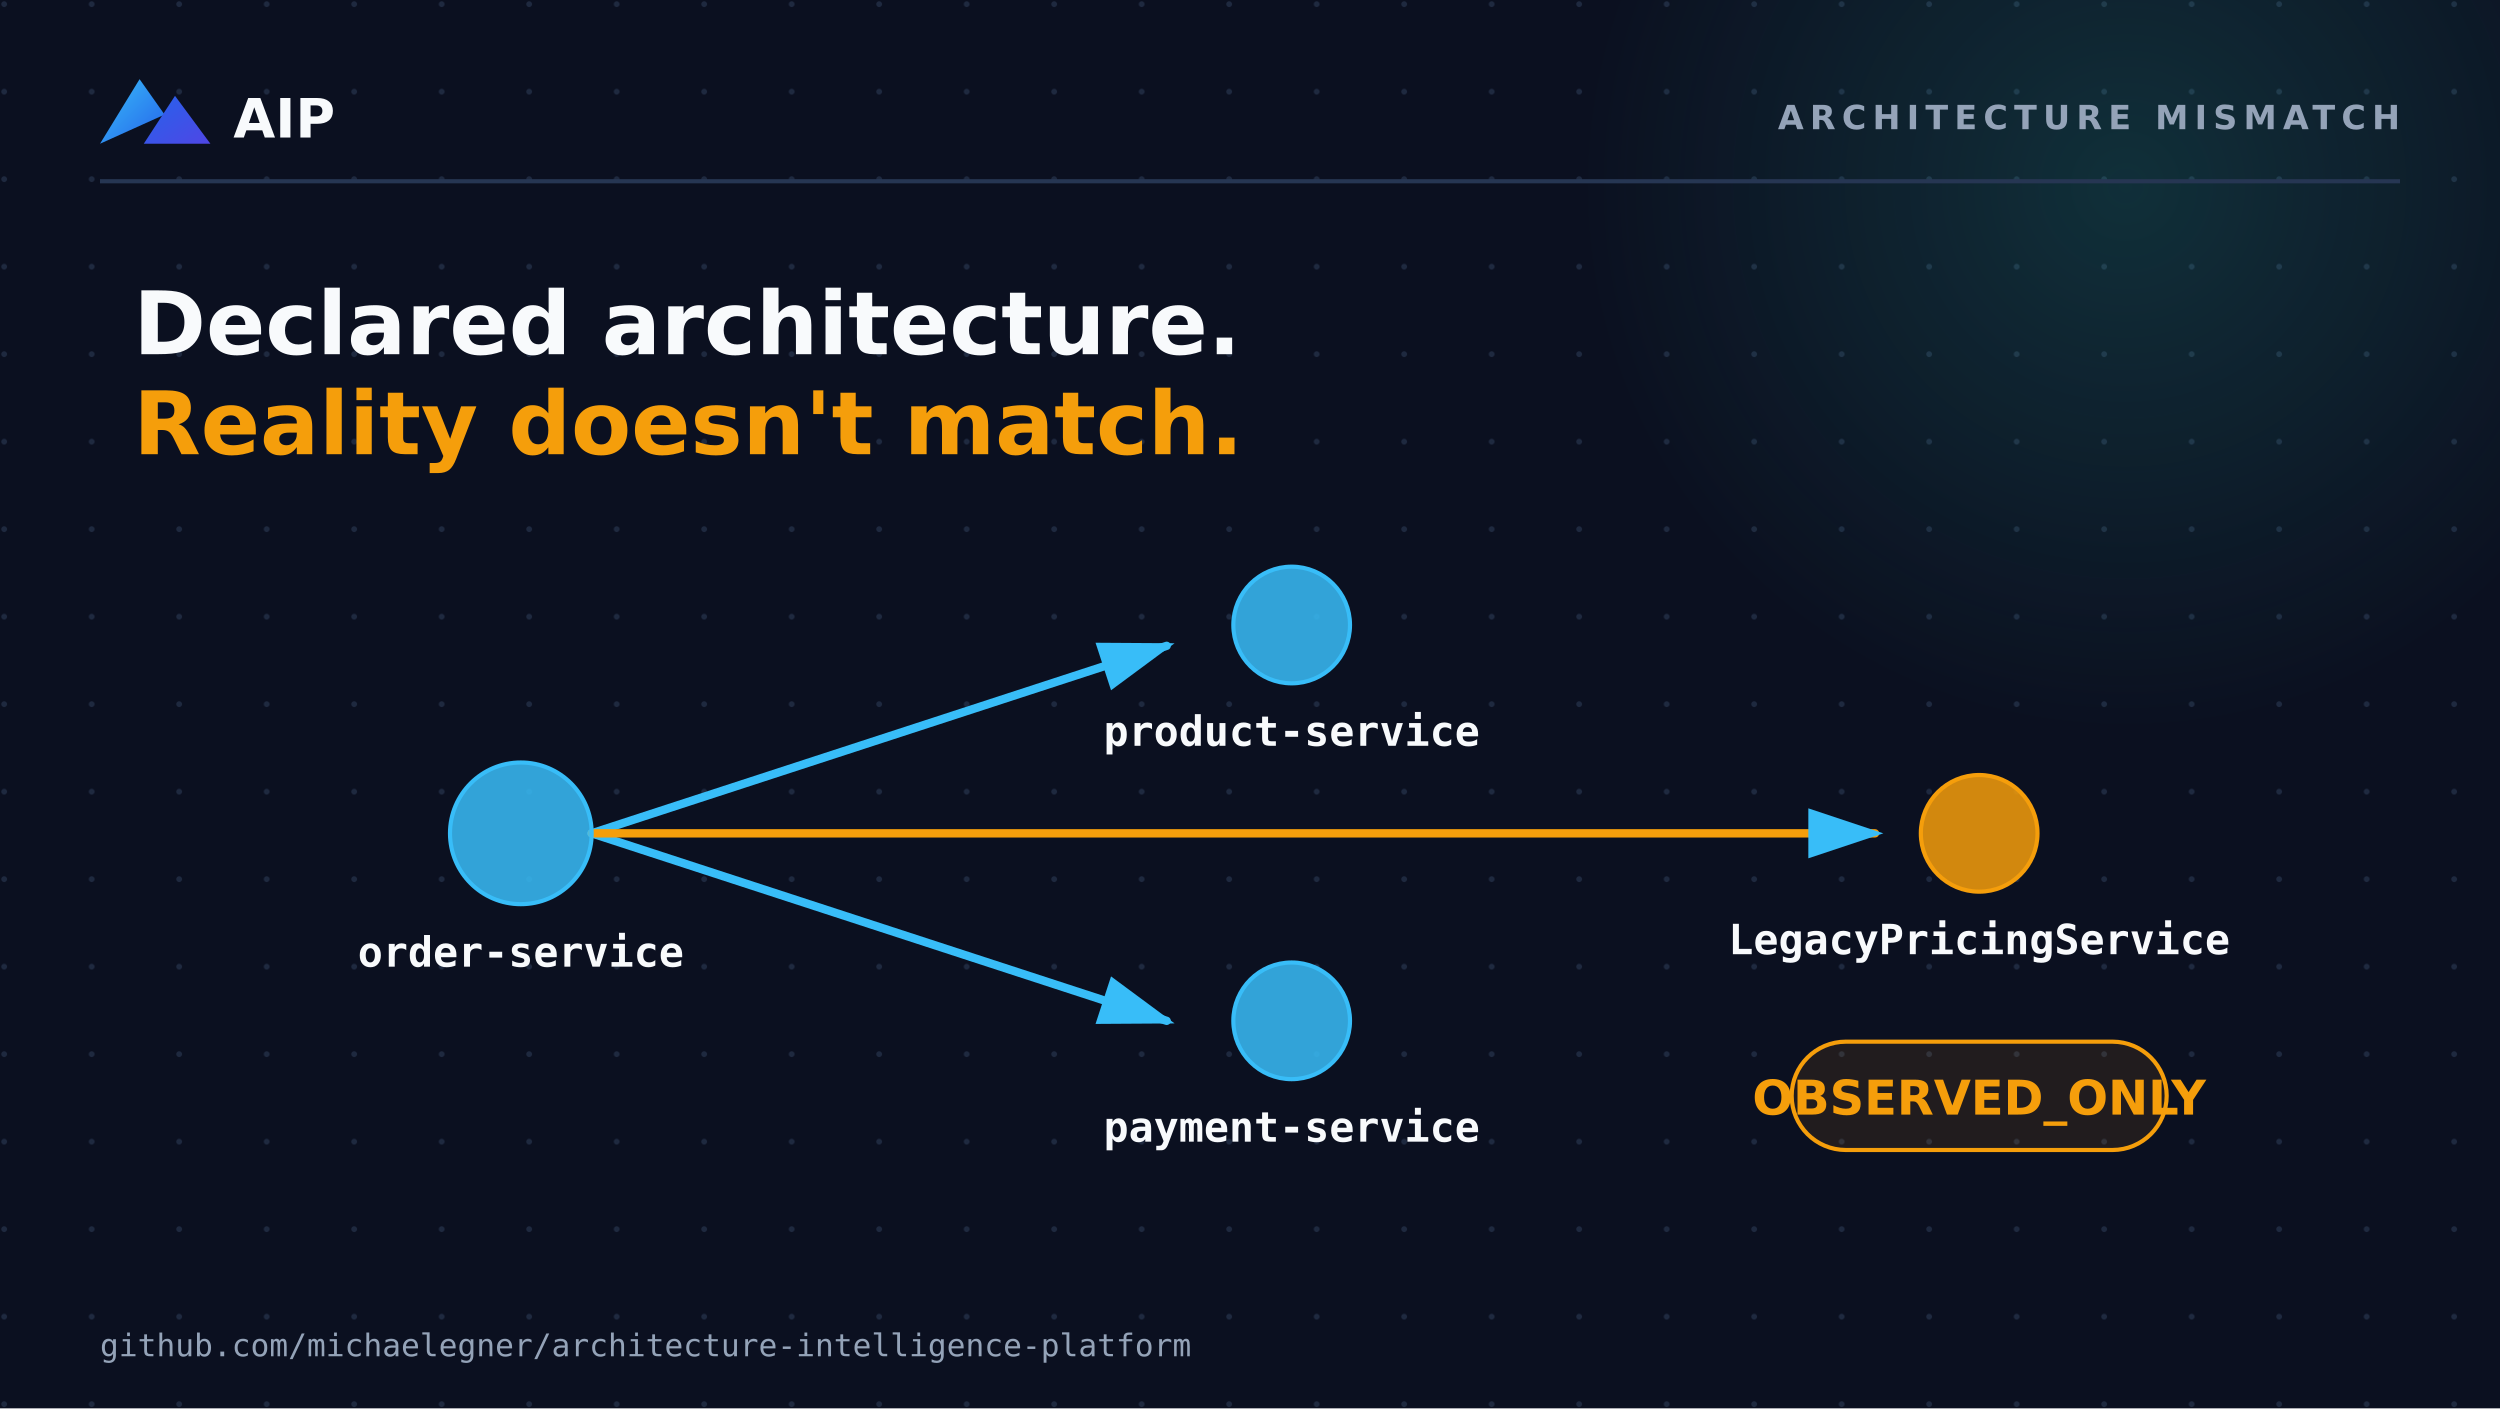
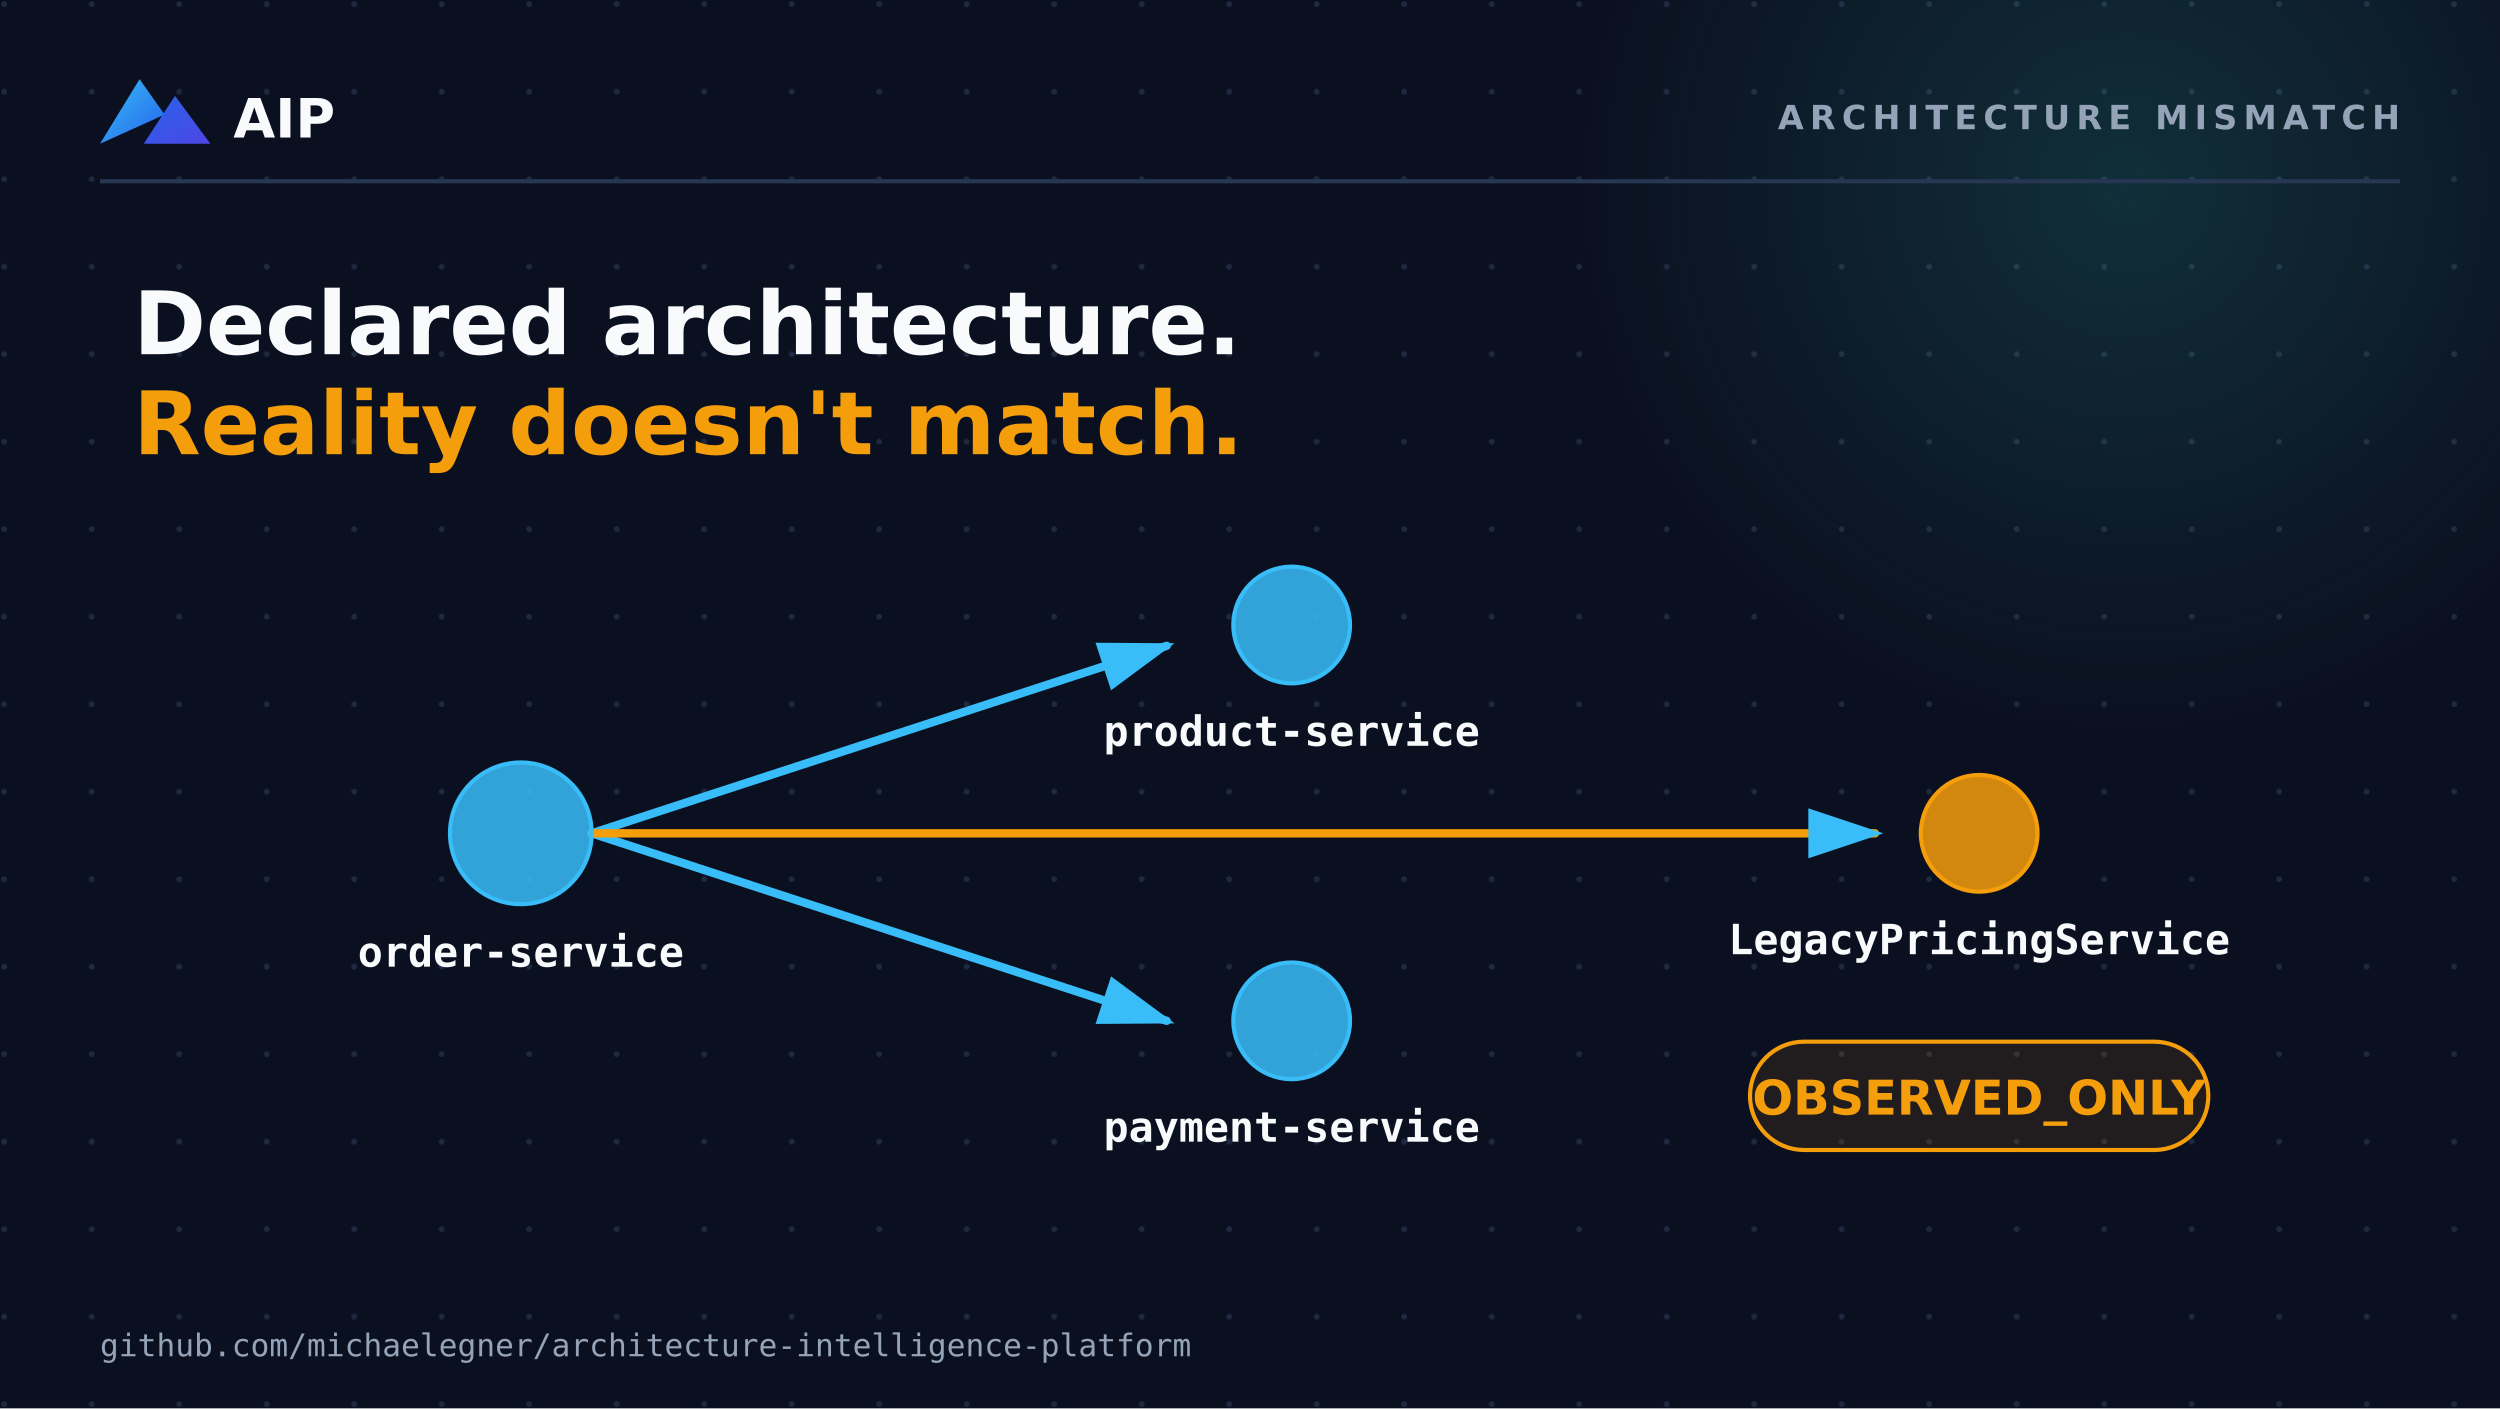
<svg xmlns="http://www.w3.org/2000/svg" width="1200" height="676" viewBox="0 0 1200 676">
  <defs>
    <linearGradient id="logoGradient" x1="0" y1="0" x2="1" y2="1">
      <stop stop-color="#38BDF8" />
      <stop offset="1" stop-color="#2563EB" />
    </linearGradient>
    <linearGradient id="logoGradient2" x1="0" y1="0" x2="1" y2="1">
      <stop stop-color="#2563EB" />
      <stop offset="1" stop-color="#4F46E5" />
    </linearGradient>
    <radialGradient id="halo">
      <stop stop-color="#2DD4BF" stop-opacity=".16" />
      <stop offset="1" stop-color="#2DD4BF" stop-opacity="0" />
    </radialGradient>
    <pattern id="grid" width="42" height="42" patternUnits="userSpaceOnUse">
      <circle cx="2" cy="2" r="1.4" fill="#31415D" opacity=".5" />
    </pattern>
    <marker id="arrow" markerWidth="10" markerHeight="10" refX="8" refY="3" orient="auto">
      <path d="M0,0 L0,6 L9,3 z" fill="#38BDF8" />
    </marker>
  </defs>
  <rect width="1200" height="676" fill="#0B1020" />
  <rect width="1200" height="676" fill="url(#grid)" />
  <ellipse cx="1020" cy="90" rx="260" ry="260" fill="url(#halo)" />
  <polygon points="48,69 67,38 79,55" fill="url(#logoGradient)" />
  <polygon points="69,69 84,46 101,69" fill="url(#logoGradient2)" />
  <text x="112" y="66" fill="#F8FAFC" font-family="DejaVu Sans" font-size="26" font-weight="700" text-anchor="start" letter-spacing="0">AIP</text>
  <text x="1152" y="62" fill="#94A3B8" font-family="DejaVu Sans" font-size="16" font-weight="700" text-anchor="end" letter-spacing="3">ARCHITECTURE MISMATCH</text>
  <rect x="48" y="86" width="1104" height="2" fill="#263653" />
  <text x="48" y="651" fill="#94A3B8" font-family="DejaVu Sans Mono" font-size="15" font-weight="400" text-anchor="start" letter-spacing="0">github.com/michaelegner/architecture-intelligence-platform</text>
  <text x="64" y="170" fill="#F8FAFC" font-family="DejaVu Sans" font-size="42" font-weight="700" text-anchor="start" letter-spacing="0">Declared architecture.</text>
  <text x="64" y="218" fill="#F59E0B" font-family="DejaVu Sans" font-size="42" font-weight="700" text-anchor="start" letter-spacing="0">Reality doesn't match.</text>
  <line x1="284" y1="400" x2="560" y2="310" stroke="#38BDF8" stroke-width="4" stroke-linecap="round" marker-end="url(#arrow)" />
  <line x1="284" y1="400" x2="560" y2="490" stroke="#38BDF8" stroke-width="4" stroke-linecap="round" marker-end="url(#arrow)" />
  <line x1="284" y1="400" x2="900" y2="400" stroke="#F59E0B" stroke-width="4" stroke-linecap="round" marker-end="url(#arrow)" />
  <circle cx="250" cy="400" r="34" fill="#38BDF8" opacity=".85" />
  <circle cx="250" cy="400" r="34" fill="none" stroke="#38BDF8" stroke-width="2" />
  <text x="250" y="464" fill="#F8FAFC" font-family="DejaVu Sans Mono" font-size="20" font-weight="700" text-anchor="middle" letter-spacing="0">order-service</text>
  <circle cx="620" cy="300" r="28" fill="#38BDF8" opacity=".85" />
  <circle cx="620" cy="300" r="28" fill="none" stroke="#38BDF8" stroke-width="2" />
  <text x="620" y="358" fill="#F8FAFC" font-family="DejaVu Sans Mono" font-size="20" font-weight="700" text-anchor="middle" letter-spacing="0">product-service</text>
  <circle cx="620" cy="490" r="28" fill="#38BDF8" opacity=".85" />
  <circle cx="620" cy="490" r="28" fill="none" stroke="#38BDF8" stroke-width="2" />
  <text x="620" y="548" fill="#F8FAFC" font-family="DejaVu Sans Mono" font-size="20" font-weight="700" text-anchor="middle" letter-spacing="0">payment-service</text>
  <circle cx="950" cy="400" r="28" fill="#F59E0B" opacity=".85" />
  <circle cx="950" cy="400" r="28" fill="none" stroke="#F59E0B" stroke-width="2" />
  <text x="950" y="458" fill="#F8FAFC" font-family="DejaVu Sans Mono" font-size="20" font-weight="700" text-anchor="middle" letter-spacing="0">LegacyPricingService</text>
-   <rect x="860" y="500" width="180" height="52" rx="26" fill="#F59E0B18" stroke="#F59E0B" stroke-width="2" opacity="1" />
+   <rect x="840" y="500" width="220" height="52" rx="26" fill="#F59E0B18" stroke="#F59E0B" stroke-width="2" opacity="1" />
  <text x="950" y="535" fill="#F59E0B" font-family="DejaVu Sans" font-size="23" font-weight="700" text-anchor="middle" letter-spacing="0">OBSERVED_ONLY</text>
</svg>
